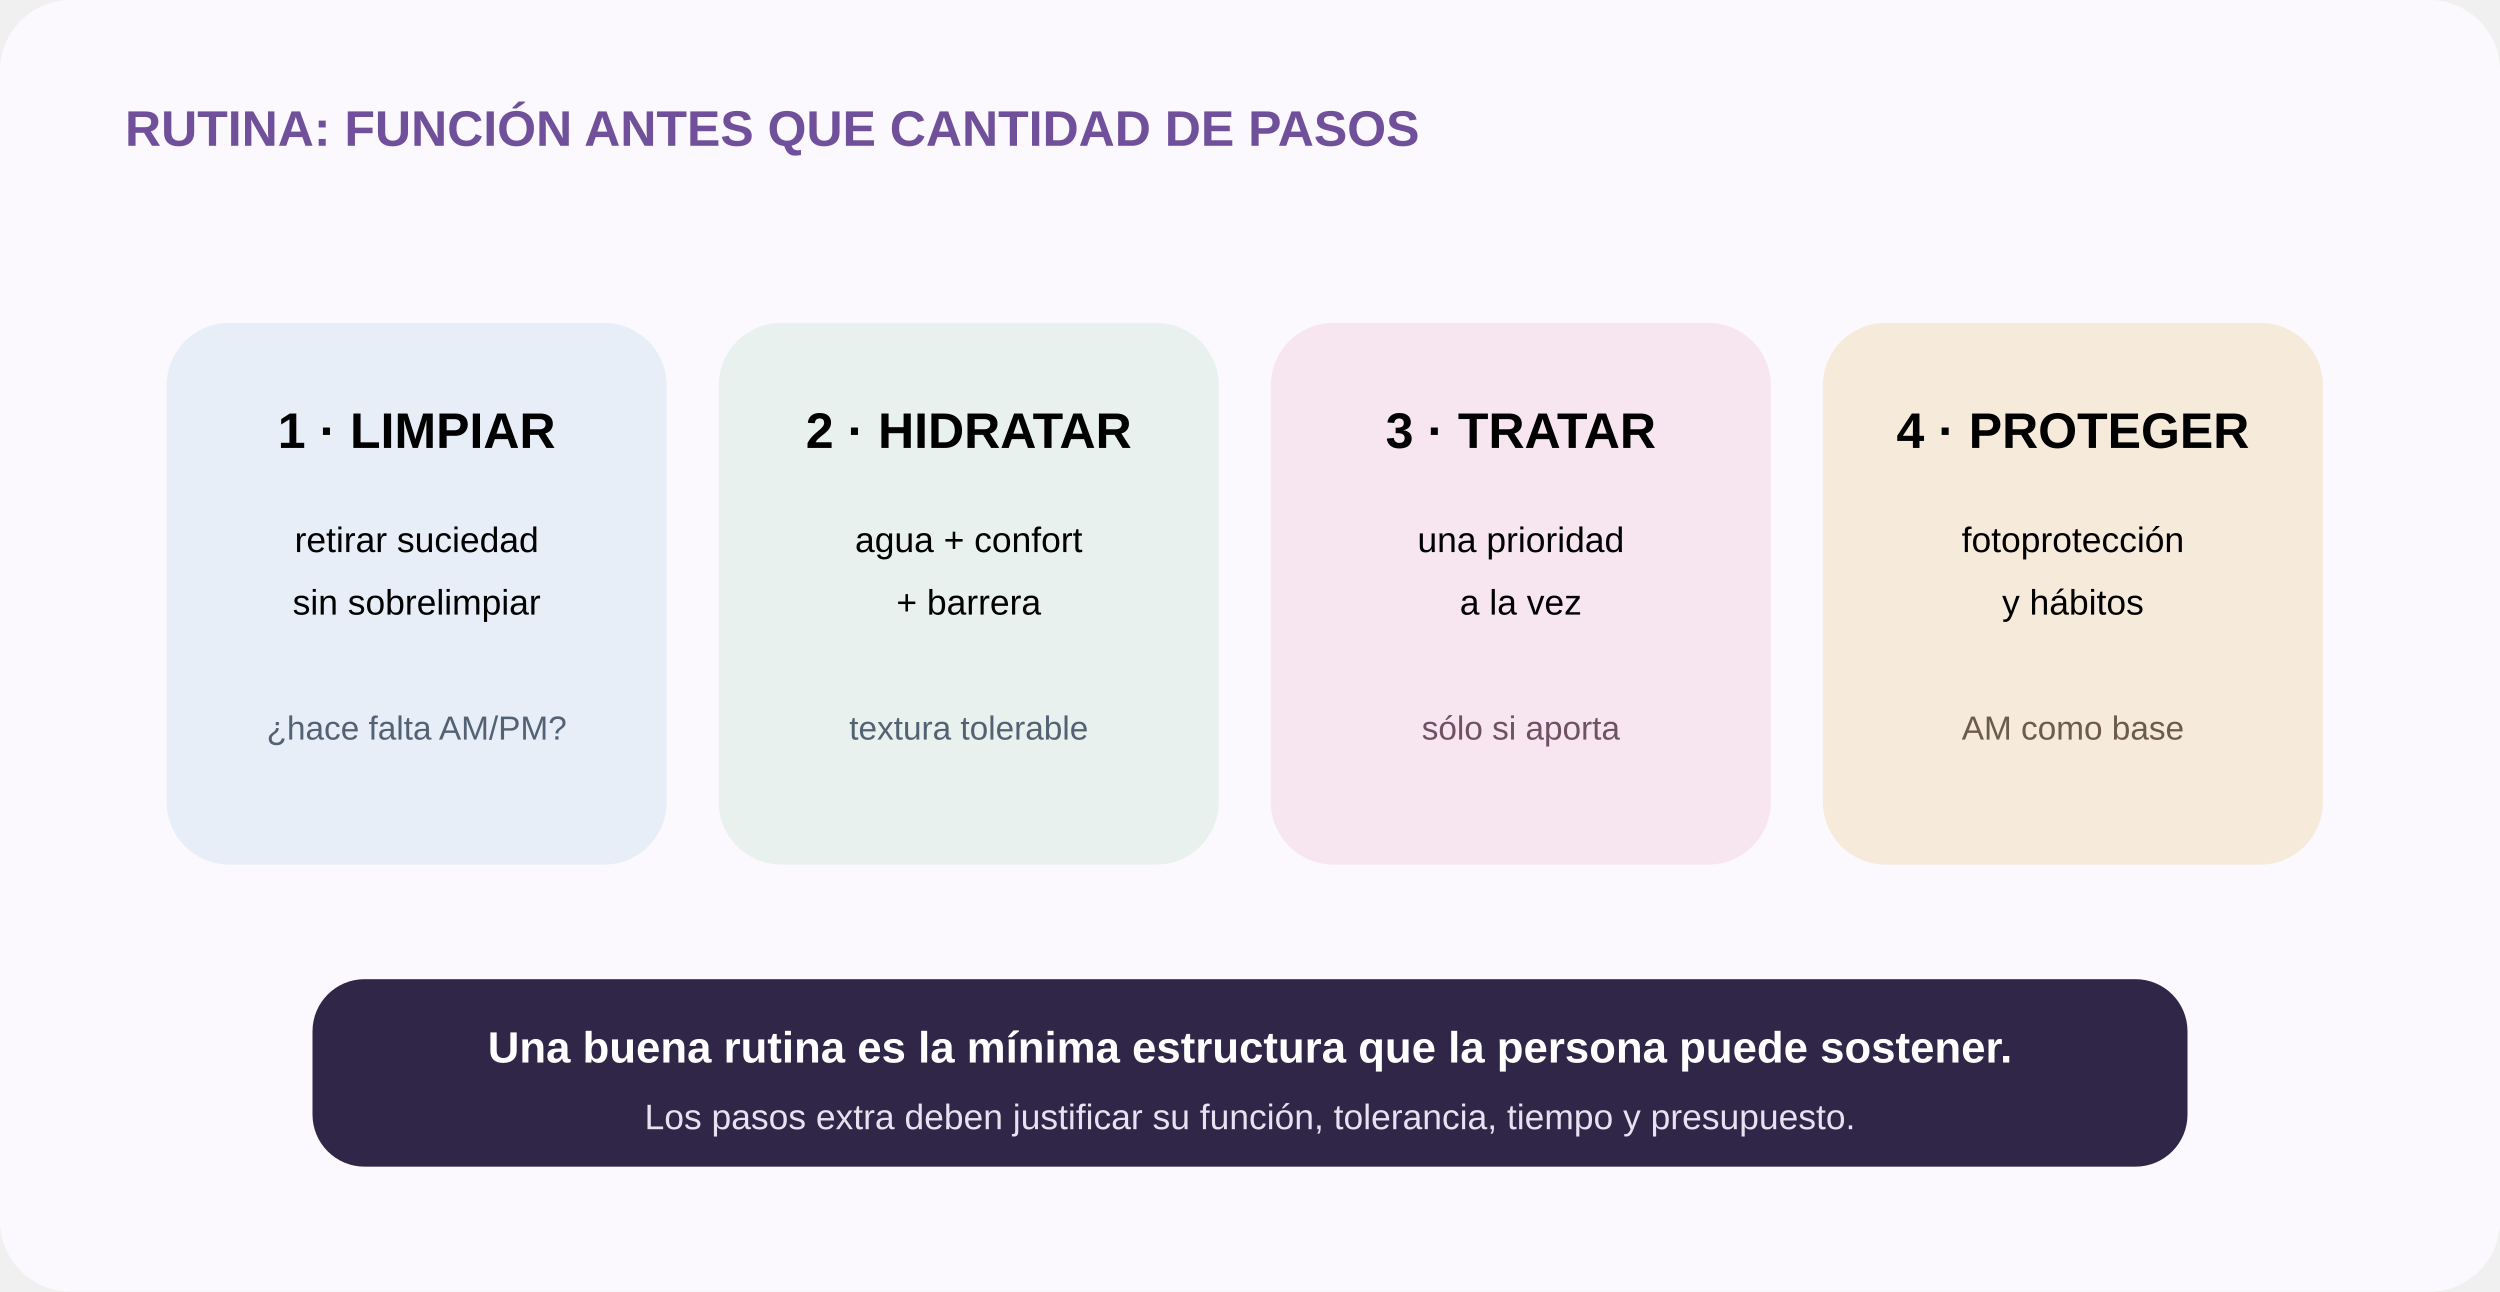
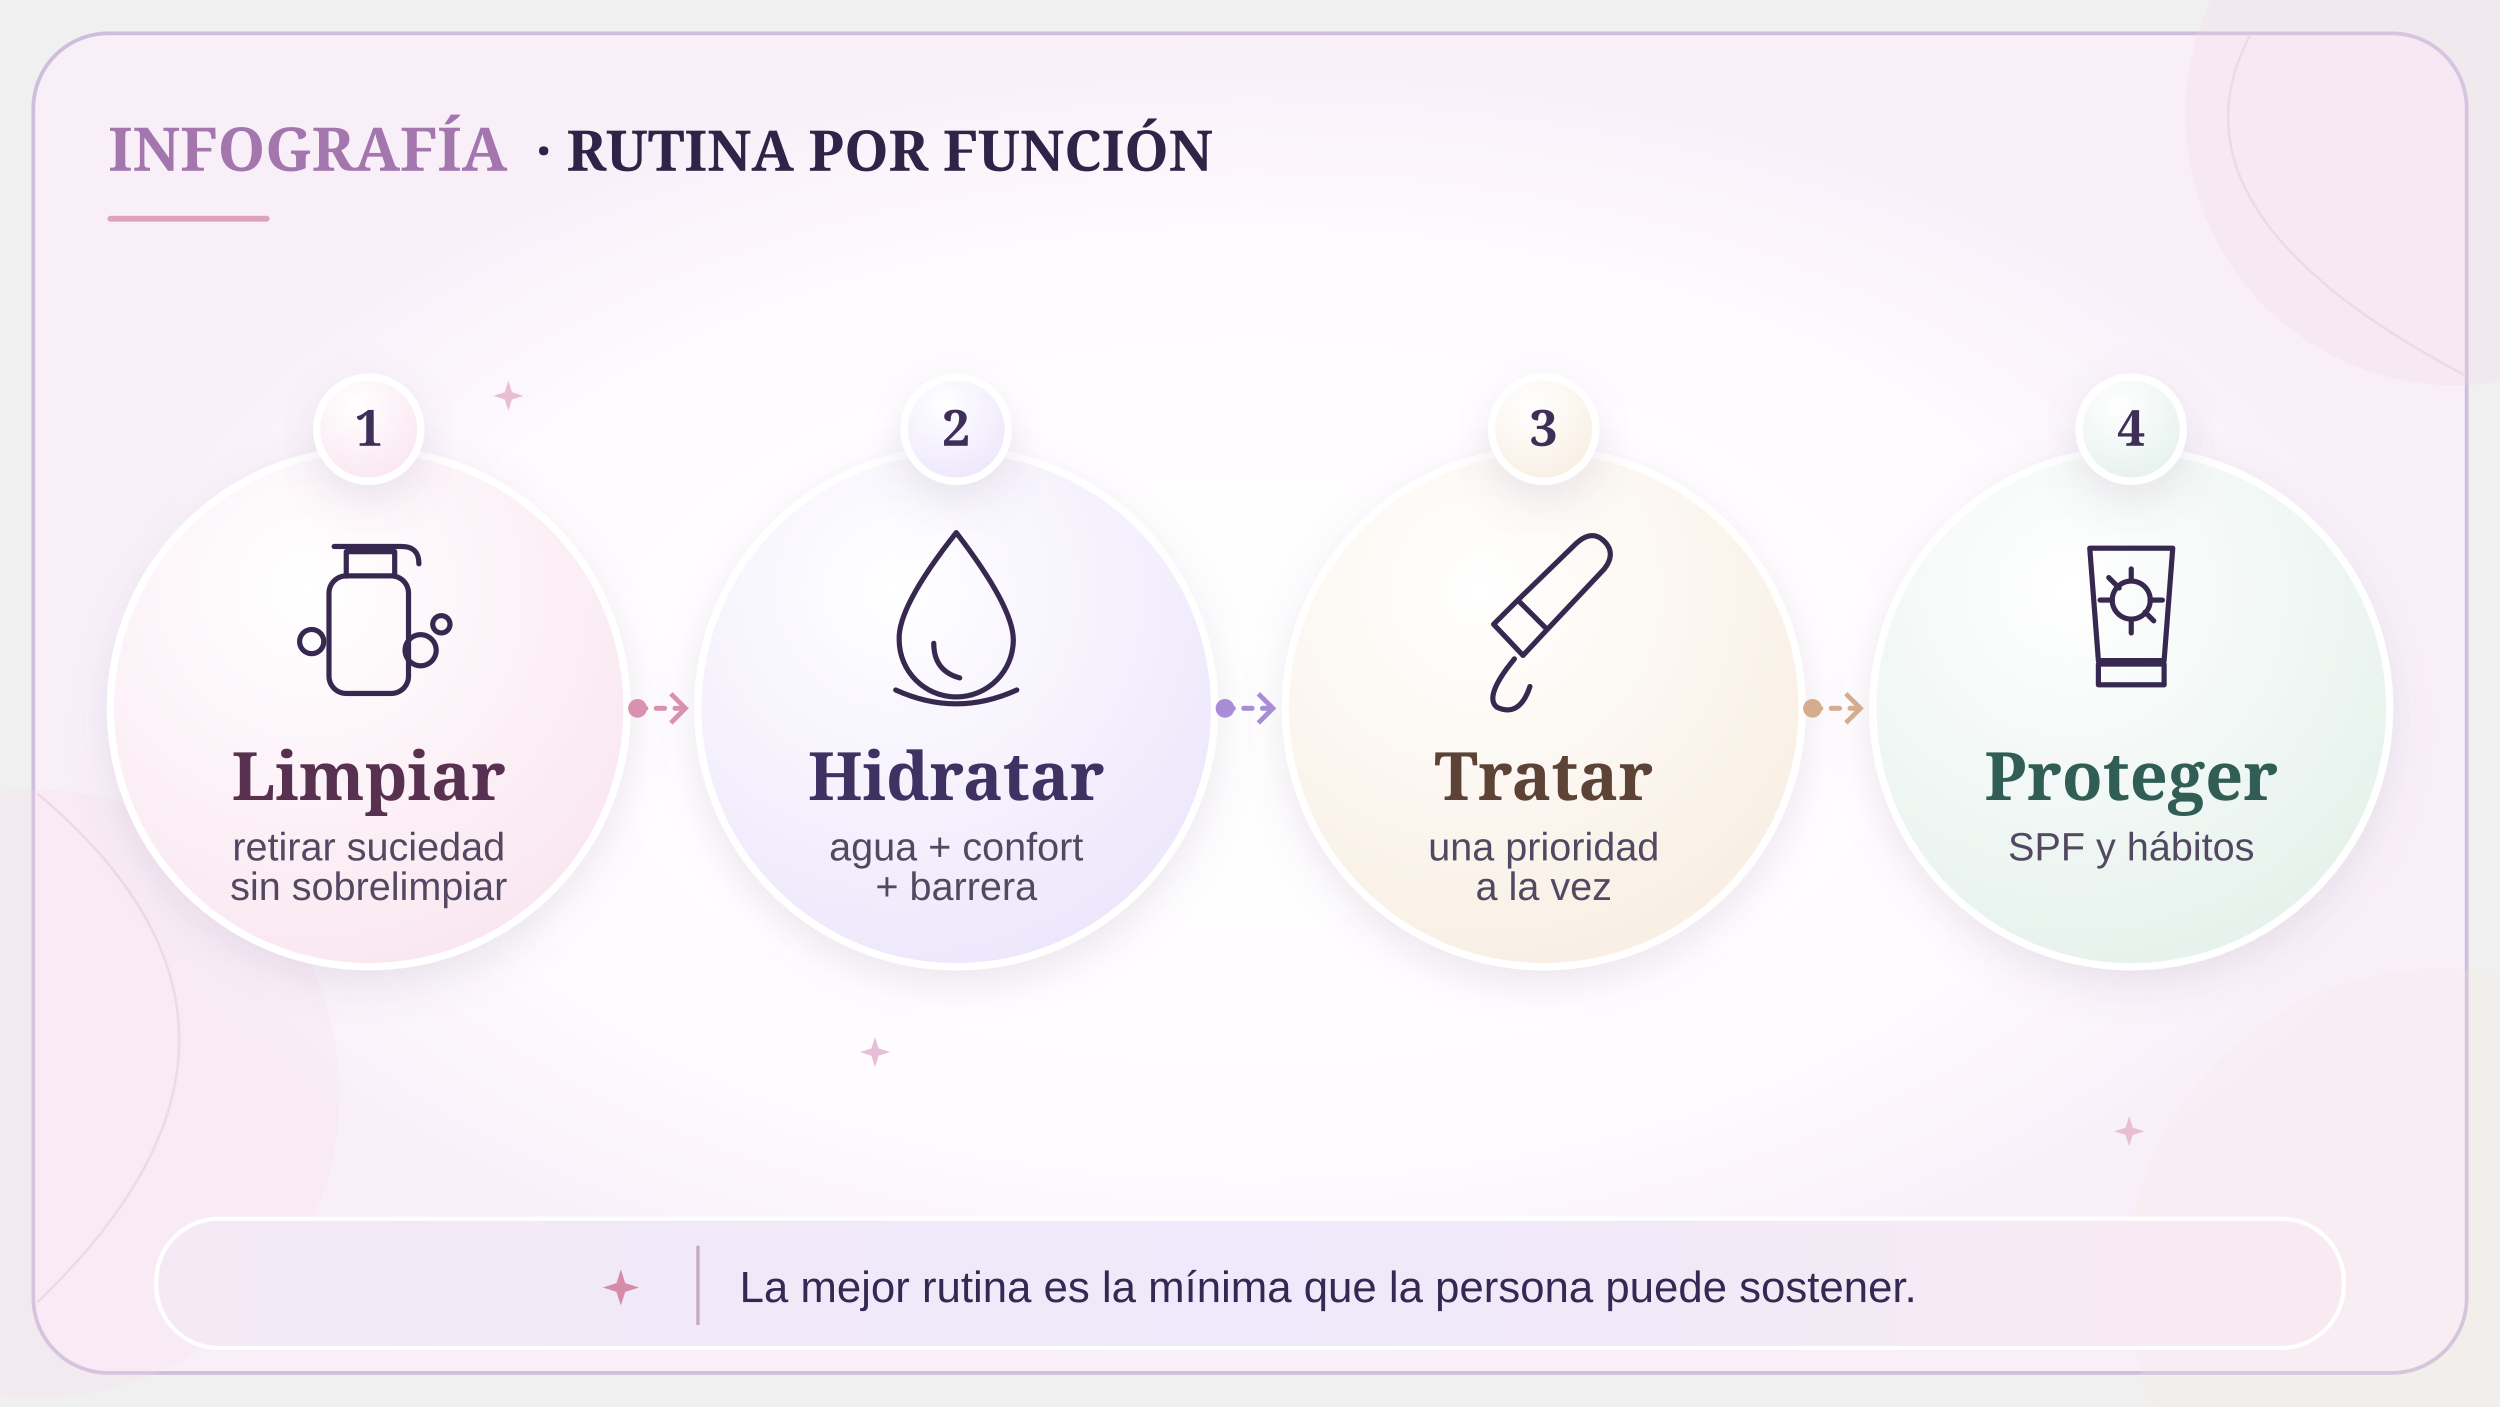
- <svg xmlns="http://www.w3.org/2000/svg" width="1200" height="620" viewBox="0 0 1200 620">
-   <rect width="1200" height="620" rx="34" fill="#fbf9fd" />
-   <text x="60" y="70" font-family="Arial" font-size="24" font-weight="700" fill="#70509a">RUTINA: FUNCIÓN ANTES QUE CANTIDAD DE PASOS</text>
-   <g font-family="Arial" text-anchor="middle">
-     <g transform="translate(80 155)">
-       <rect width="240" height="260" rx="30" fill="#e8eef7" />
-       <text x="120" y="60" font-size="24" font-weight="700">1 · LIMPIAR</text>
-       <text x="120" y="110" font-size="17">retirar suciedad</text>
-       <text x="120" y="140" font-size="17">sin sobrelimpiar</text>
-       <text x="120" y="200" font-size="16" fill="#526174">¿hace falta AM/PM?</text>
-     </g>
-     <g transform="translate(345 155)">
-       <rect width="240" height="260" rx="30" fill="#e8f1ed" />
-       <text x="120" y="60" font-size="24" font-weight="700">2 · HIDRATAR</text>
-       <text x="120" y="110" font-size="17">agua + confort</text>
-       <text x="120" y="140" font-size="17">+ barrera</text>
-       <text x="120" y="200" font-size="16" fill="#526174">textura tolerable</text>
-     </g>
-     <g transform="translate(610 155)">
-       <rect width="240" height="260" rx="30" fill="#f7e6ef" />
-       <text x="120" y="60" font-size="24" font-weight="700">3 · TRATAR</text>
-       <text x="120" y="110" font-size="17">una prioridad</text>
-       <text x="120" y="140" font-size="17">a la vez</text>
-       <text x="120" y="200" font-size="16" fill="#6f5261">sólo si aporta</text>
-     </g>
-     <g transform="translate(875 155)">
-       <rect width="240" height="260" rx="30" fill="#f6eadb" />
-       <text x="120" y="60" font-size="24" font-weight="700">4 · PROTEGER</text>
-       <text x="120" y="110" font-size="17">fotoprotección</text>
-       <text x="120" y="140" font-size="17">y hábitos</text>
-       <text x="120" y="200" font-size="16" fill="#6c5b48">AM como base</text>
-     </g>
+ <svg xmlns="http://www.w3.org/2000/svg" width="1200" height="675" viewBox="0 0 1200 675" role="img" aria-labelledby="title desc">
+   <defs>
+     <radialGradient id="ground">
+       <stop stop-color="#ffffff" />
+       <stop offset=".65" stop-color="#fffcff" />
+       <stop offset="1" stop-color="#f8eff9" />
+     </radialGradient>
+     <radialGradient id="f0" cx="38%" cy="27%" r="85%">
+       <stop stop-color="#ffffff" />
+       <stop offset="1" stop-color="#f9e4ef" />
+     </radialGradient>
+     <radialGradient id="f1" cx="38%" cy="27%" r="85%">
+       <stop stop-color="#ffffff" />
+       <stop offset="1" stop-color="#ebe4fb" />
+     </radialGradient>
+     <radialGradient id="f2" cx="38%" cy="27%" r="85%">
+       <stop stop-color="#ffffff" />
+       <stop offset="1" stop-color="#f8ede0" />
+     </radialGradient>
+     <radialGradient id="f3" cx="38%" cy="27%" r="85%">
+       <stop stop-color="#ffffff" />
+       <stop offset="1" stop-color="#e3f0ea" />
+     </radialGradient>
+     <radialGradient id="f4" cx="38%" cy="27%" r="85%">
+       <stop stop-color="#ffffff" />
+       <stop offset="1" stop-color="#e5ecfc" />
+     </radialGradient>
+     <linearGradient id="foot" x1="0" x2="1">
+       <stop stop-color="#f5e9f5" />
+       <stop offset=".5" stop-color="#eee9fb" />
+       <stop offset="1" stop-color="#f9eaf2" />
+     </linearGradient>
+     <filter id="shadow" x="-30%" y="-40%" width="160%" height="190%">
+       <feDropShadow dx="0" dy="7" stdDeviation="10" flood-color="#80708a" flood-opacity=".16" />
+     </filter>
+   </defs>
+   <rect x="16" y="16" width="1168" height="643" rx="36" stroke="#cebddb" stroke-width="1.8" fill="url(#ground)" />
+   <circle cx="17" cy="525" r="146" fill="#f6d9ee" opacity=".22" />
+   <circle cx="1179" cy="55" r="130" fill="#f2d6e9" opacity=".28" />
+   <circle cx="1171" cy="615" r="150" fill="#f9e8dd" opacity=".20" />
+   <path d="M18 381Q154 495 18 625 M1080 17q-45 85 103 163" stroke="#efd8e7" stroke-width="1.2" fill="none" />
+   <text x="52" y="82" fill="#a376ad" font-family="Georgia,serif" font-size="29" font-weight="700" text-anchor="start">INFOGRAFÍA</text>
+   <text x="257" y="82" fill="#302348" font-family="Georgia,serif" font-size="27" font-weight="600" text-anchor="start">· RUTINA POR FUNCIÓN</text>
+   <path d="M53 105h75" stroke="#dfa2be" stroke-width="2.8" stroke-linecap="round" />
+   <path transform="translate(244 190) scale(0.25)" d="M0-29 7-7 29 0 7 7 0 29-7 7-29 0-7-7Z" fill="#e8bdd6" />
+   <path transform="translate(1005 199) scale(0.25)" d="M0-29 7-7 29 0 7 7 0 29-7 7-29 0-7-7Z" fill="#e8bdd6" />
+   <path transform="translate(420 505) scale(0.25)" d="M0-29 7-7 29 0 7 7 0 29-7 7-29 0-7-7Z" fill="#e8bdd6" />
+   <path transform="translate(1022 543) scale(0.25)" d="M0-29 7-7 29 0 7 7 0 29-7 7-29 0-7-7Z" fill="#e8bdd6" />
+   <g filter="url(#shadow)">
+     <circle cx="177" cy="340" r="124" fill="url(#f0)" stroke="white" stroke-width="3.5" />
  </g>
-   <rect x="150" y="470" width="900" height="90" rx="25" fill="#302648" />
-   <text x="600" y="510" text-anchor="middle" font-family="Arial" font-size="21" font-weight="700" fill="white">Una buena rutina es la mínima estructura que la persona puede sostener.</text>
-   <text x="600" y="542" text-anchor="middle" font-family="Arial" font-size="17" fill="#e8e1f2">Los pasos extra deben justificar su función, tolerancia, tiempo y presupuesto.</text>
+   <g transform="translate(177 298) scale(0.83)" stroke="#37284f" stroke-width="3" stroke-linejoin="round" stroke-linecap="round" fill="none">
+     <rect x="-23" y="-26" width="46" height="68" rx="10" />
+     <path d="M-13-26v-14h28v14M-20-43h39q10 0 10 10" />
+     <circle cx="30" cy="17" r="9" />
+     <circle cx="42" cy="2" r="5" />
+     <circle cx="-33" cy="12" r="7" />
+   </g>
+   <text x="177" y="384" fill="#57314f" font-family="Georgia,serif" font-size="32" font-weight="700" text-anchor="middle">Limpiar</text>
+   <text x="177" y="413" fill="#534861" font-family="Arial,sans-serif" font-size="19" font-weight="400" text-anchor="middle">retirar suciedad</text>
+   <text x="177" y="432" fill="#534861" font-family="Arial,sans-serif" font-size="19" font-weight="400" text-anchor="middle">sin sobrelimpiar</text>
+   <g filter="url(#shadow)">
+     <circle cx="177" cy="206" r="25" fill="url(#f0)" stroke="white" stroke-width="3.5" />
+   </g>
+   <text x="177" y="214" fill="#3f2e58" font-family="Georgia,serif" font-size="24" font-weight="700" text-anchor="middle">1</text>
+   <g filter="url(#shadow)">
+     <circle cx="459" cy="340" r="124" fill="url(#f1)" stroke="white" stroke-width="3.5" />
+   </g>
+   <g transform="translate(459 298) scale(0.83)" stroke="#37284f" stroke-width="3" stroke-linejoin="round" stroke-linecap="round" fill="none">
+     <path d="M0-51Q-34-8-33 11A33 33 0 0 0 33 11Q33-8 0-51Z" />
+     <path d="M-13 13q0 16 15 20 M-35 40q35 16 70 0" />
+   </g>
+   <text x="459" y="384" fill="#3f3263" font-family="Georgia,serif" font-size="32" font-weight="700" text-anchor="middle">Hidratar</text>
+   <text x="459" y="413" fill="#534861" font-family="Arial,sans-serif" font-size="19" font-weight="400" text-anchor="middle">agua + confort</text>
+   <text x="459" y="432" fill="#534861" font-family="Arial,sans-serif" font-size="19" font-weight="400" text-anchor="middle">+ barrera</text>
+   <g filter="url(#shadow)">
+     <circle cx="459" cy="206" r="25" fill="url(#f1)" stroke="white" stroke-width="3.5" />
+   </g>
+   <text x="459" y="214" fill="#3f2e58" font-family="Georgia,serif" font-size="24" font-weight="700" text-anchor="middle">2</text>
+   <g filter="url(#shadow)">
+     <circle cx="741" cy="340" r="124" fill="url(#f2)" stroke="white" stroke-width="3.5" />
+   </g>
+   <g transform="translate(741 298) scale(0.83)" stroke="#37284f" stroke-width="3" stroke-linejoin="round" stroke-linecap="round" fill="none">
+     <path d="M-15-12 19-45q9-8 16-1t0 16L2 5 M-15-12-29 2l17 18L2 5Z M-17 22q-18 22-10 28 13 6 19-12" />
+   </g>
+   <text x="741" y="384" fill="#5c4335" font-family="Georgia,serif" font-size="32" font-weight="700" text-anchor="middle">Tratar</text>
+   <text x="741" y="413" fill="#534861" font-family="Arial,sans-serif" font-size="19" font-weight="400" text-anchor="middle">una prioridad</text>
+   <text x="741" y="432" fill="#534861" font-family="Arial,sans-serif" font-size="19" font-weight="400" text-anchor="middle">a la vez</text>
+   <g filter="url(#shadow)">
+     <circle cx="741" cy="206" r="25" fill="url(#f2)" stroke="white" stroke-width="3.5" />
+   </g>
+   <text x="741" y="214" fill="#3f2e58" font-family="Georgia,serif" font-size="24" font-weight="700" text-anchor="middle">3</text>
+   <g filter="url(#shadow)">
+     <circle cx="1023" cy="340" r="124" fill="url(#f3)" stroke="white" stroke-width="3.5" />
+   </g>
+   <g transform="translate(1023 298) scale(0.83)" stroke="#37284f" stroke-width="3" stroke-linejoin="round" stroke-linecap="round" fill="none">
+     <path d="M-24-42h48l-5 65h-38Z M-19 25h38v12h-38Z" />
+     <circle cx="0" cy="-12" r="11" />
+     <path d="M0-30v6 M0 0v7 M-18-12h7 M11-12h7 M-13-25l6 6 M8-5l5 5" />
+   </g>
+   <text x="1023" y="384" fill="#305d54" font-family="Georgia,serif" font-size="32" font-weight="700" text-anchor="middle">Proteger</text>
+   <text x="1023" y="413" fill="#534861" font-family="Arial,sans-serif" font-size="19" font-weight="400" text-anchor="middle">SPF y hábitos</text>
+   <g filter="url(#shadow)">
+     <circle cx="1023" cy="206" r="25" fill="url(#f3)" stroke="white" stroke-width="3.5" />
+   </g>
+   <text x="1023" y="214" fill="#3f2e58" font-family="Georgia,serif" font-size="24" font-weight="700" text-anchor="middle">4</text>
+   <path d="M306 340 H329" stroke="#d991b2" stroke-width="2.4" stroke-linecap="round" stroke-dasharray="4 5" />
+   <path d="m322 333 7 7 -7 7" stroke="#d991b2" stroke-width="2.3" fill="none" />
+   <circle cx="306" cy="340" r="4.5" fill="#d991b2" />
+   <path d="M588 340 H611" stroke="#a88cd5" stroke-width="2.4" stroke-linecap="round" stroke-dasharray="4 5" />
+   <path d="m604 333 7 7 -7 7" stroke="#a88cd5" stroke-width="2.3" fill="none" />
+   <circle cx="588" cy="340" r="4.5" fill="#a88cd5" />
+   <path d="M870 340 H893" stroke="#d4ad8f" stroke-width="2.4" stroke-linecap="round" stroke-dasharray="4 5" />
+   <path d="m886 333 7 7 -7 7" stroke="#d4ad8f" stroke-width="2.3" fill="none" />
+   <circle cx="870" cy="340" r="4.5" fill="#d4ad8f" />
+   <rect x="75" y="585" width="1050" height="62" rx="30" fill="url(#foot)" stroke="#ffffff" stroke-width="2" />
+   <path transform="translate(298 618) scale(0.3)" d="M0-29 7-7 29 0 7 7 0 29-7 7-29 0-7-7Z" fill="#d68ba9" />
+   <path d="M335 598v38" stroke="#c5a9ca" stroke-width="1.6" />
+   <text x="355" y="625" fill="#352852" font-family="Arial,sans-serif" font-size="21" font-weight="400" text-anchor="start">La mejor rutina es la mínima que la persona puede sostener.</text>
</svg>
